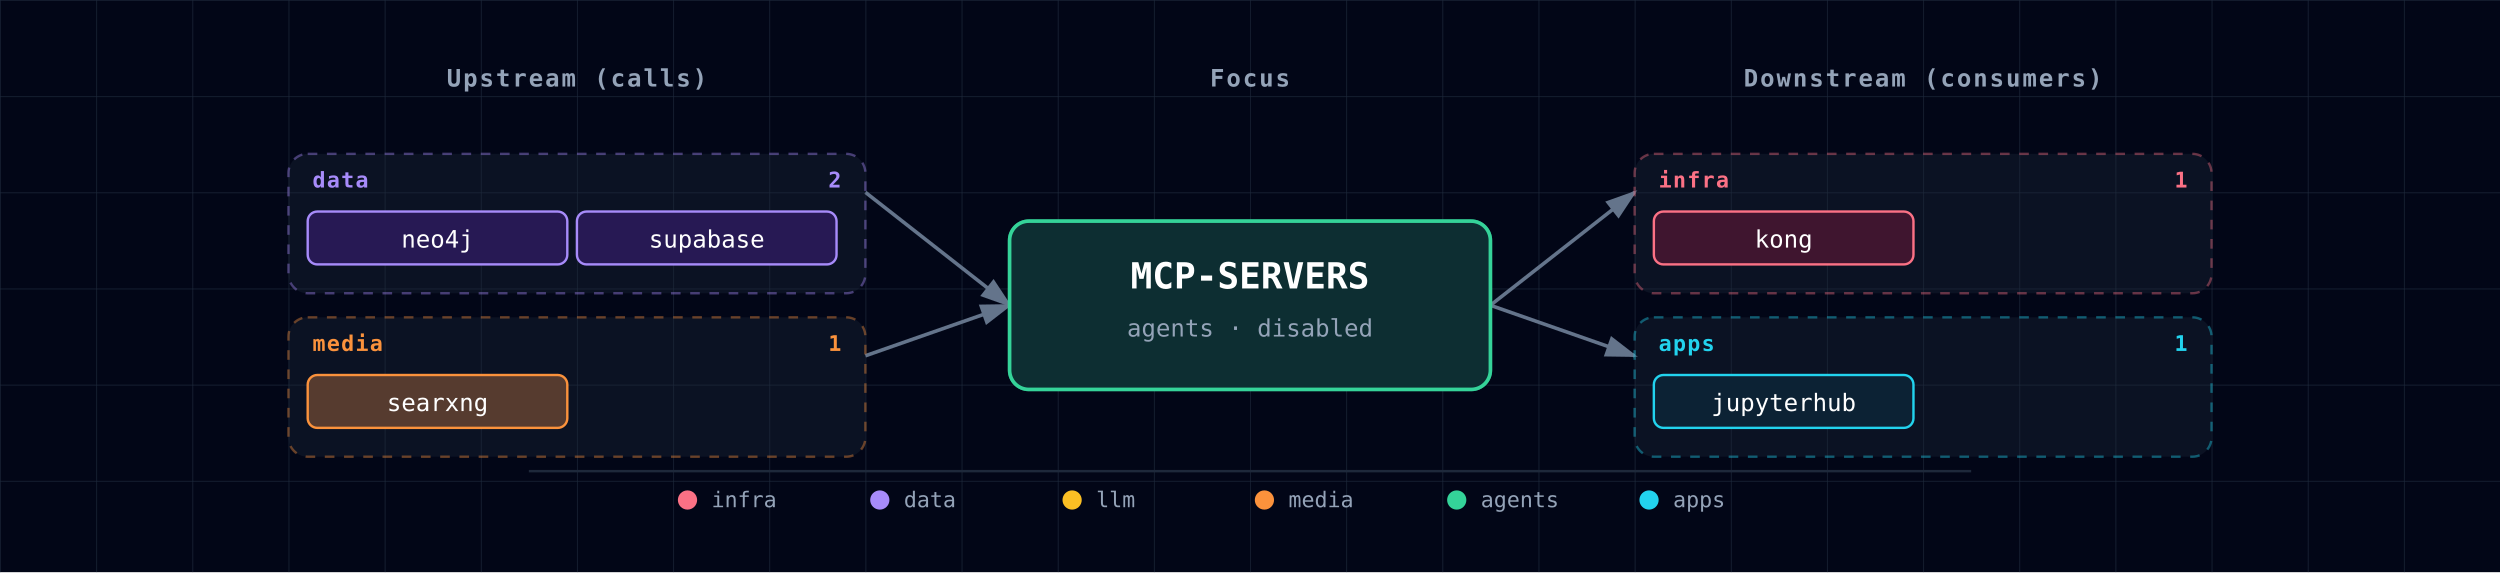
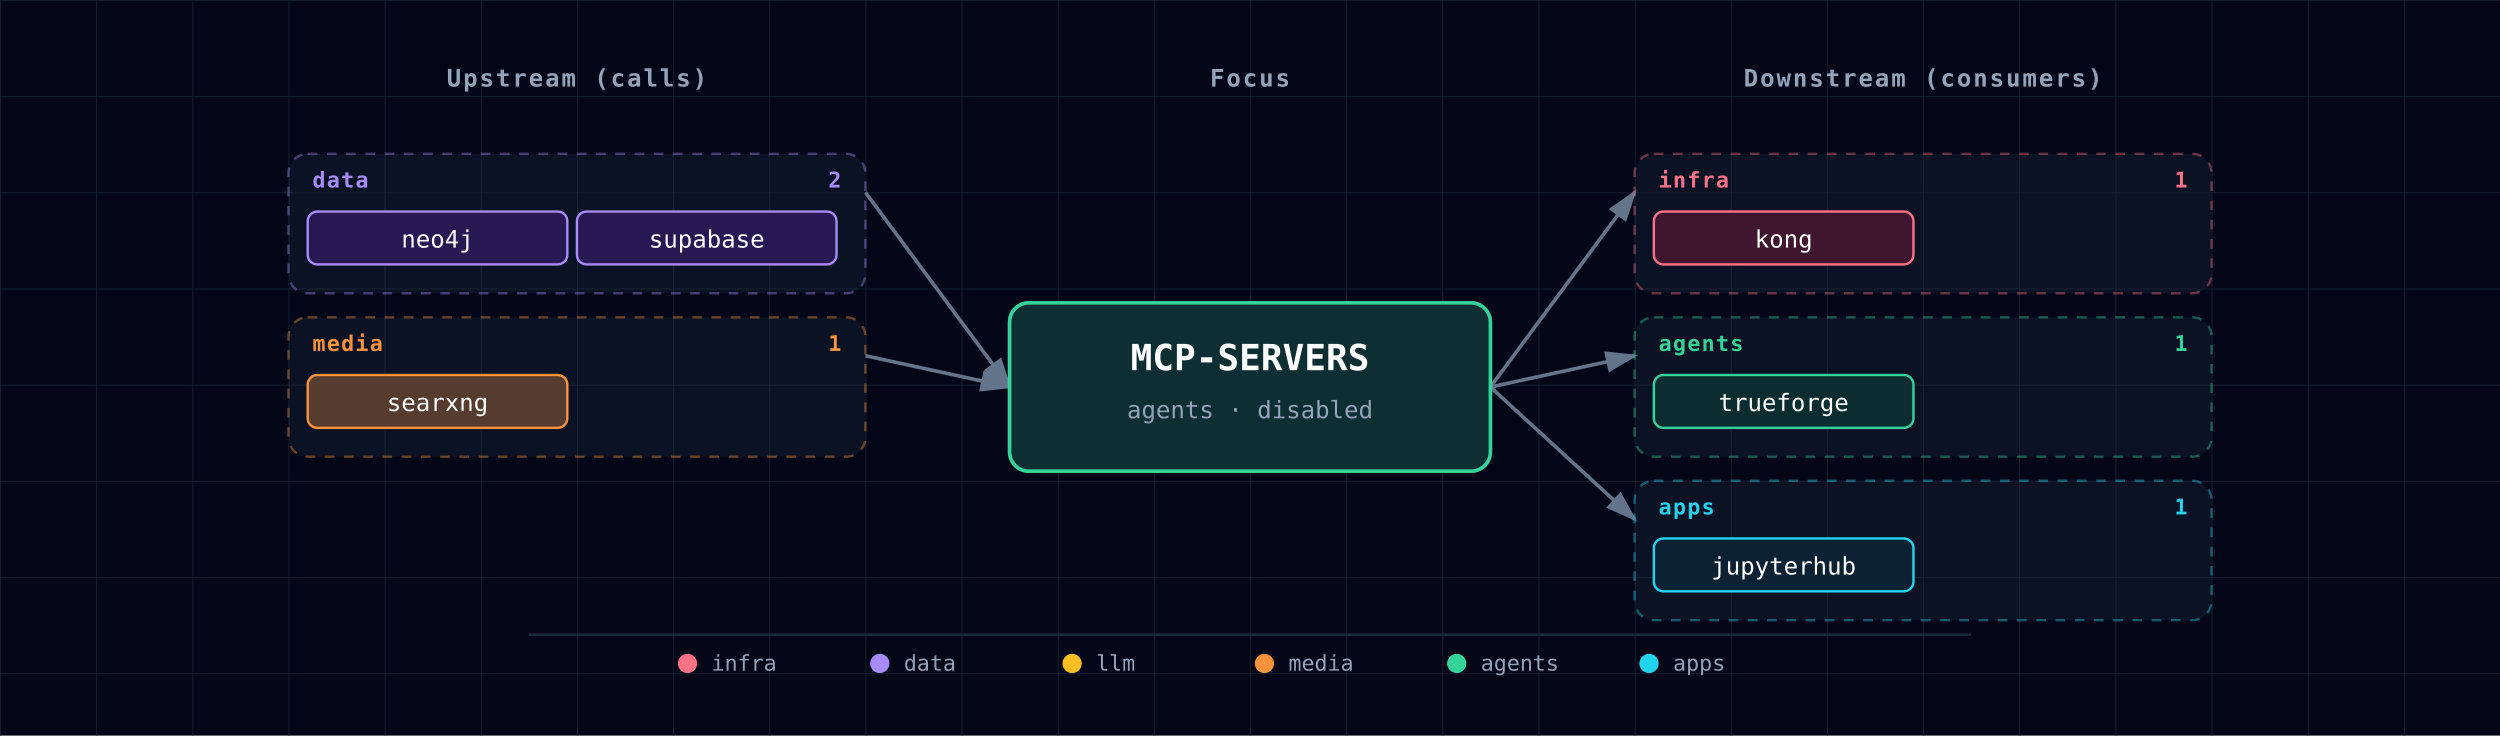
- <svg xmlns="http://www.w3.org/2000/svg" viewBox="0 0 1040 238" font-family="'JetBrains Mono', 'Fira Code', Menlo, Consolas, monospace">
+ <svg xmlns="http://www.w3.org/2000/svg" viewBox="0 0 1040 306" font-family="'JetBrains Mono', 'Fira Code', Menlo, Consolas, monospace">
  <defs>
    <pattern id="grid" width="40" height="40" patternUnits="userSpaceOnUse">
      <path d="M 40 0 L 0 0 0 40" fill="none" stroke="#1e293b" stroke-width="0.5" />
    </pattern>
    <marker id="arrowhead" markerWidth="9" markerHeight="6" refX="8" refY="3" orient="auto">
      <polygon points="0 0, 9 3, 0 6" fill="#64748b" />
    </marker>
    <filter id="focus-glow" x="-50%" y="-50%" width="200%" height="200%">
      <feGaussianBlur in="SourceAlpha" stdDeviation="6" />
      <feFlood flood-color="#34d399" flood-opacity="0.6" />
      <feComposite in2="SourceAlpha" operator="in" />
      <feMerge>
        <feMergeNode />
        <feMergeNode in="SourceGraphic" />
      </feMerge>
    </filter>
  </defs>
-   <rect width="1040" height="238" fill="#020617" />
-   <rect width="1040" height="238" fill="url(#grid)" />
+   <rect width="1040" height="306" fill="#020617" />
+   <rect width="1040" height="306" fill="url(#grid)" />
  <text x="240" y="36" fill="#94a3b8" font-size="10" font-weight="600" text-anchor="middle" letter-spacing="0.08em">Upstream (calls)</text>
  <text x="520" y="36" fill="#94a3b8" font-size="10" font-weight="600" text-anchor="middle" letter-spacing="0.08em">Focus</text>
  <text x="800" y="36" fill="#94a3b8" font-size="10" font-weight="600" text-anchor="middle" letter-spacing="0.08em">Downstream (consumers)</text>
-   <line x1="360" y1="80" x2="420" y2="127" stroke="#64748b" stroke-width="1.5" marker-end="url(#arrowhead)" />
-   <line x1="360" y1="148" x2="420" y2="127" stroke="#64748b" stroke-width="1.5" marker-end="url(#arrowhead)" />
-   <line x1="620" y1="127" x2="680" y2="80" stroke="#64748b" stroke-width="1.5" marker-end="url(#arrowhead)" />
-   <line x1="620" y1="127" x2="680" y2="148" stroke="#64748b" stroke-width="1.5" marker-end="url(#arrowhead)" />
+   <line x1="360" y1="80" x2="420" y2="161" stroke="#64748b" stroke-width="1.5" marker-end="url(#arrowhead)" />
+   <line x1="360" y1="148" x2="420" y2="161" stroke="#64748b" stroke-width="1.5" marker-end="url(#arrowhead)" />
+   <line x1="620" y1="161" x2="680" y2="80" stroke="#64748b" stroke-width="1.5" marker-end="url(#arrowhead)" />
+   <line x1="620" y1="161" x2="680" y2="148" stroke="#64748b" stroke-width="1.5" marker-end="url(#arrowhead)" />
+   <line x1="620" y1="161" x2="680" y2="216" stroke="#64748b" stroke-width="1.5" marker-end="url(#arrowhead)" />
  <g>
    <g class="cluster">
      <rect x="120" y="64" width="240" height="58" rx="8" fill="rgba(30,41,59,0.35)" stroke="#a78bfa" stroke-width="1" stroke-dasharray="4,4" stroke-opacity="0.4" />
      <text x="130" y="78" fill="#a78bfa" font-size="9" font-weight="700" text-anchor="start" style="letter-spacing:0.06em;text-transform:uppercase;">data</text>
      <text x="350" y="78" fill="#a78bfa" font-size="9" font-weight="600" text-anchor="end">2</text>
    </g>
    <g>
      <rect x="128" y="88" width="108" height="22" rx="4" fill="#0f172a" />
      <rect x="128" y="88" width="108" height="22" rx="4" fill="rgba(76, 29, 149, 0.4)" stroke="#a78bfa" stroke-width="1" />
      <text x="182" y="103" fill="white" font-size="10" text-anchor="middle">neo4j</text>
    </g>
    <g>
      <rect x="240" y="88" width="108" height="22" rx="4" fill="#0f172a" />
      <rect x="240" y="88" width="108" height="22" rx="4" fill="rgba(76, 29, 149, 0.4)" stroke="#a78bfa" stroke-width="1" />
      <text x="294" y="103" fill="white" font-size="10" text-anchor="middle">supabase</text>
    </g>
    <g class="cluster">
      <rect x="120" y="132" width="240" height="58" rx="8" fill="rgba(30,41,59,0.35)" stroke="#fb923c" stroke-width="1" stroke-dasharray="4,4" stroke-opacity="0.4" />
      <text x="130" y="146" fill="#fb923c" font-size="9" font-weight="700" text-anchor="start" style="letter-spacing:0.06em;text-transform:uppercase;">media</text>
      <text x="350" y="146" fill="#fb923c" font-size="9" font-weight="600" text-anchor="end">1</text>
    </g>
    <g>
      <rect x="128" y="156" width="108" height="22" rx="4" fill="#0f172a" />
      <rect x="128" y="156" width="108" height="22" rx="4" fill="rgba(251, 146, 60, 0.3)" stroke="#fb923c" stroke-width="1" />
      <text x="182" y="171" fill="white" font-size="10" text-anchor="middle">searxng</text>
    </g>
  </g>
  <g>
    <g class="cluster">
      <rect x="680" y="64" width="240" height="58" rx="8" fill="rgba(30,41,59,0.35)" stroke="#fb7185" stroke-width="1" stroke-dasharray="4,4" stroke-opacity="0.4" />
      <text x="690" y="78" fill="#fb7185" font-size="9" font-weight="700" text-anchor="start" style="letter-spacing:0.06em;text-transform:uppercase;">infra</text>
      <text x="910" y="78" fill="#fb7185" font-size="9" font-weight="600" text-anchor="end">1</text>
    </g>
    <g>
      <rect x="688" y="88" width="108" height="22" rx="4" fill="#0f172a" />
      <rect x="688" y="88" width="108" height="22" rx="4" fill="rgba(136, 19, 55, 0.4)" stroke="#fb7185" stroke-width="1" />
      <text x="742" y="103" fill="white" font-size="10" text-anchor="middle">kong</text>
    </g>
    <g class="cluster">
-       <rect x="680" y="132" width="240" height="58" rx="8" fill="rgba(30,41,59,0.35)" stroke="#22d3ee" stroke-width="1" stroke-dasharray="4,4" stroke-opacity="0.4" />
-       <text x="690" y="146" fill="#22d3ee" font-size="9" font-weight="700" text-anchor="start" style="letter-spacing:0.06em;text-transform:uppercase;">apps</text>
-       <text x="910" y="146" fill="#22d3ee" font-size="9" font-weight="600" text-anchor="end">1</text>
+       <rect x="680" y="132" width="240" height="58" rx="8" fill="rgba(30,41,59,0.35)" stroke="#34d399" stroke-width="1" stroke-dasharray="4,4" stroke-opacity="0.4" />
+       <text x="690" y="146" fill="#34d399" font-size="9" font-weight="700" text-anchor="start" style="letter-spacing:0.06em;text-transform:uppercase;">agents</text>
+       <text x="910" y="146" fill="#34d399" font-size="9" font-weight="600" text-anchor="end">1</text>
    </g>
    <g>
      <rect x="688" y="156" width="108" height="22" rx="4" fill="#0f172a" />
-       <rect x="688" y="156" width="108" height="22" rx="4" fill="rgba(8, 51, 68, 0.4)" stroke="#22d3ee" stroke-width="1" />
-       <text x="742" y="171" fill="white" font-size="10" text-anchor="middle">jupyterhub</text>
+       <rect x="688" y="156" width="108" height="22" rx="4" fill="rgba(6, 78, 59, 0.4)" stroke="#34d399" stroke-width="1" />
+       <text x="742" y="171" fill="white" font-size="10" text-anchor="middle">trueforge</text>
+     </g>
+     <g class="cluster">
+       <rect x="680" y="200" width="240" height="58" rx="8" fill="rgba(30,41,59,0.35)" stroke="#22d3ee" stroke-width="1" stroke-dasharray="4,4" stroke-opacity="0.4" />
+       <text x="690" y="214" fill="#22d3ee" font-size="9" font-weight="700" text-anchor="start" style="letter-spacing:0.06em;text-transform:uppercase;">apps</text>
+       <text x="910" y="214" fill="#22d3ee" font-size="9" font-weight="600" text-anchor="end">1</text>
+     </g>
+     <g>
+       <rect x="688" y="224" width="108" height="22" rx="4" fill="#0f172a" />
+       <rect x="688" y="224" width="108" height="22" rx="4" fill="rgba(8, 51, 68, 0.4)" stroke="#22d3ee" stroke-width="1" />
+       <text x="742" y="239" fill="white" font-size="10" text-anchor="middle">jupyterhub</text>
    </g>
  </g>
  <g class="focus" filter="url(#focus-glow)">
-     <rect x="420" y="92" width="200" height="70" rx="8" fill="#0f172a" />
-     <rect x="420" y="92" width="200" height="70" rx="8" fill="rgba(6, 78, 59, 0.4)" stroke="#34d399" stroke-width="1.5" />
-     <text x="520" y="120" fill="white" font-size="15" font-weight="700" text-anchor="middle">MCP-SERVERS</text>
-     <text x="520" y="140" fill="#94a3b8" font-size="10" text-anchor="middle">agents · disabled</text>
+     <rect x="420" y="126" width="200" height="70" rx="8" fill="#0f172a" />
+     <rect x="420" y="126" width="200" height="70" rx="8" fill="rgba(6, 78, 59, 0.4)" stroke="#34d399" stroke-width="1.5" />
+     <text x="520" y="154" fill="white" font-size="15" font-weight="700" text-anchor="middle">MCP-SERVERS</text>
+     <text x="520" y="174" fill="#94a3b8" font-size="10" text-anchor="middle">agents · disabled</text>
  </g>
  <g class="legend">
-     <line x1="220" y1="196" x2="820" y2="196" stroke="#1e293b" stroke-width="1" />
-     <circle cx="286" cy="208" r="4" fill="#fb7185" />
-     <text x="296" y="211" fill="#94a3b8" font-size="9" font-weight="400" text-anchor="start">infra</text>
-     <circle cx="366" cy="208" r="4" fill="#a78bfa" />
-     <text x="376" y="211" fill="#94a3b8" font-size="9" font-weight="400" text-anchor="start">data</text>
-     <circle cx="446" cy="208" r="4" fill="#fbbf24" />
-     <text x="456" y="211" fill="#94a3b8" font-size="9" font-weight="400" text-anchor="start">llm</text>
-     <circle cx="526" cy="208" r="4" fill="#fb923c" />
-     <text x="536" y="211" fill="#94a3b8" font-size="9" font-weight="400" text-anchor="start">media</text>
-     <circle cx="606" cy="208" r="4" fill="#34d399" />
-     <text x="616" y="211" fill="#94a3b8" font-size="9" font-weight="400" text-anchor="start">agents</text>
-     <circle cx="686" cy="208" r="4" fill="#22d3ee" />
-     <text x="696" y="211" fill="#94a3b8" font-size="9" font-weight="400" text-anchor="start">apps</text>
+     <line x1="220" y1="264" x2="820" y2="264" stroke="#1e293b" stroke-width="1" />
+     <circle cx="286" cy="276" r="4" fill="#fb7185" />
+     <text x="296" y="279" fill="#94a3b8" font-size="9" font-weight="400" text-anchor="start">infra</text>
+     <circle cx="366" cy="276" r="4" fill="#a78bfa" />
+     <text x="376" y="279" fill="#94a3b8" font-size="9" font-weight="400" text-anchor="start">data</text>
+     <circle cx="446" cy="276" r="4" fill="#fbbf24" />
+     <text x="456" y="279" fill="#94a3b8" font-size="9" font-weight="400" text-anchor="start">llm</text>
+     <circle cx="526" cy="276" r="4" fill="#fb923c" />
+     <text x="536" y="279" fill="#94a3b8" font-size="9" font-weight="400" text-anchor="start">media</text>
+     <circle cx="606" cy="276" r="4" fill="#34d399" />
+     <text x="616" y="279" fill="#94a3b8" font-size="9" font-weight="400" text-anchor="start">agents</text>
+     <circle cx="686" cy="276" r="4" fill="#22d3ee" />
+     <text x="696" y="279" fill="#94a3b8" font-size="9" font-weight="400" text-anchor="start">apps</text>
  </g>
</svg>
